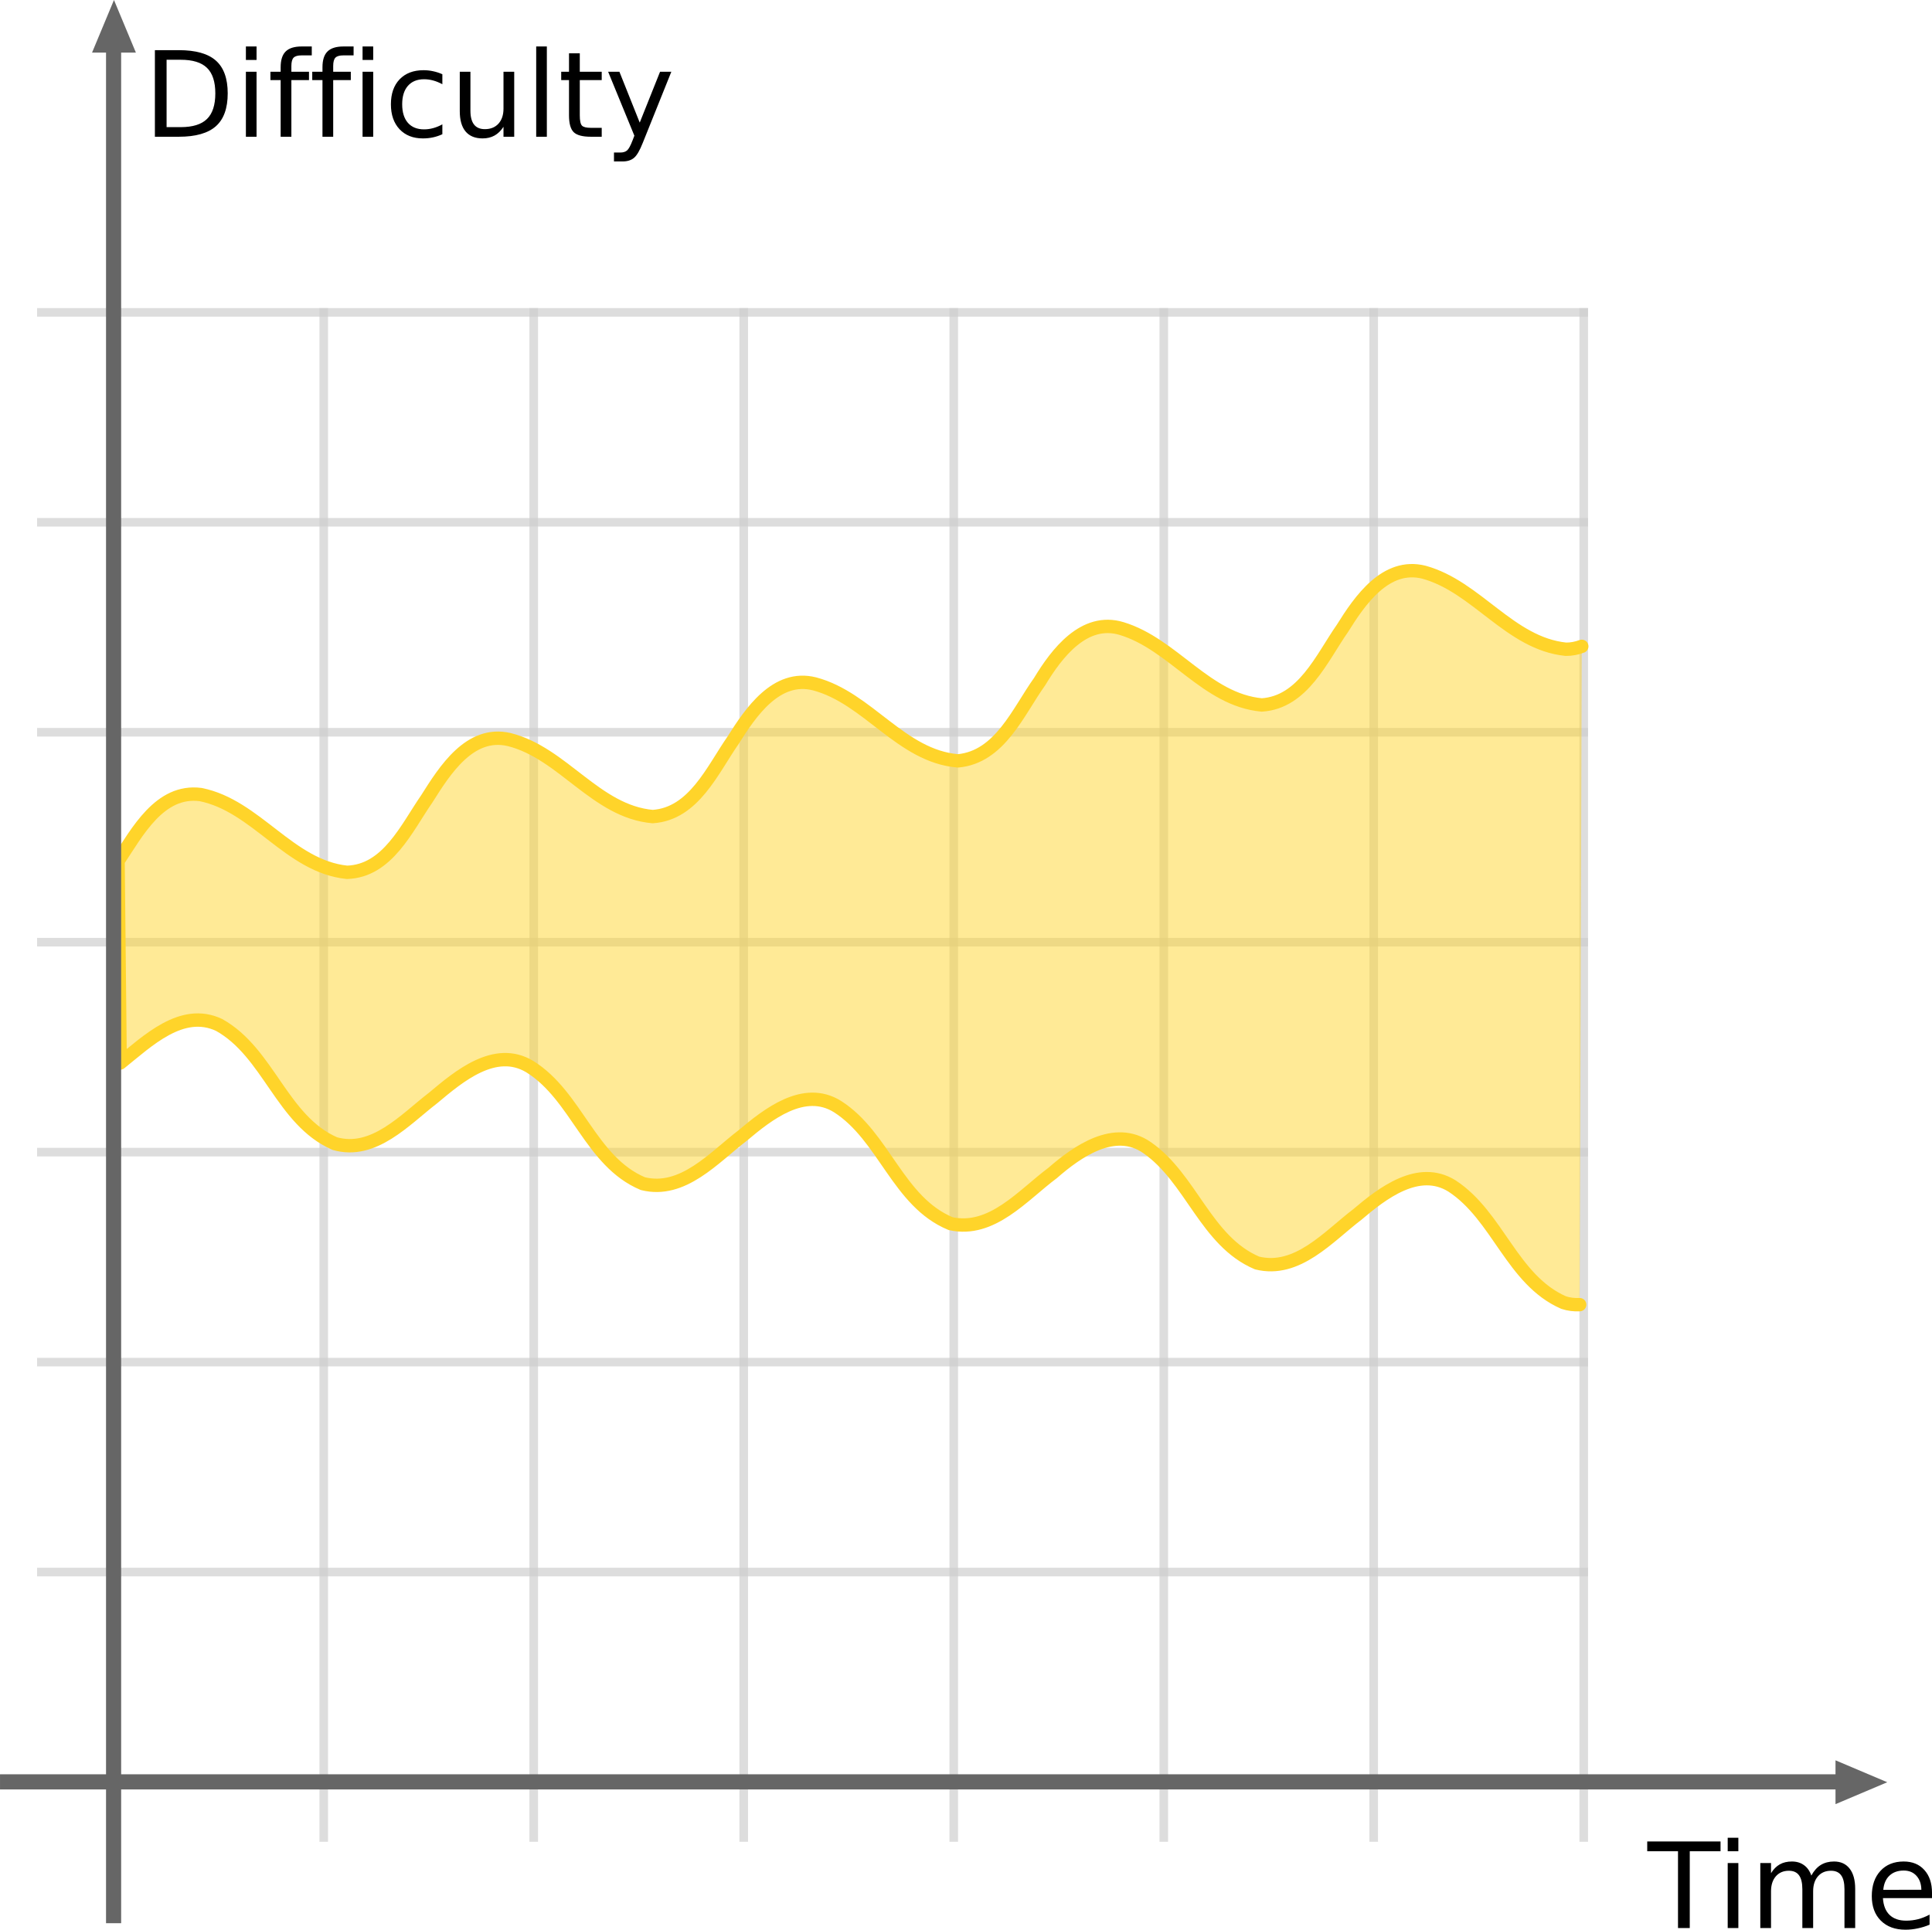
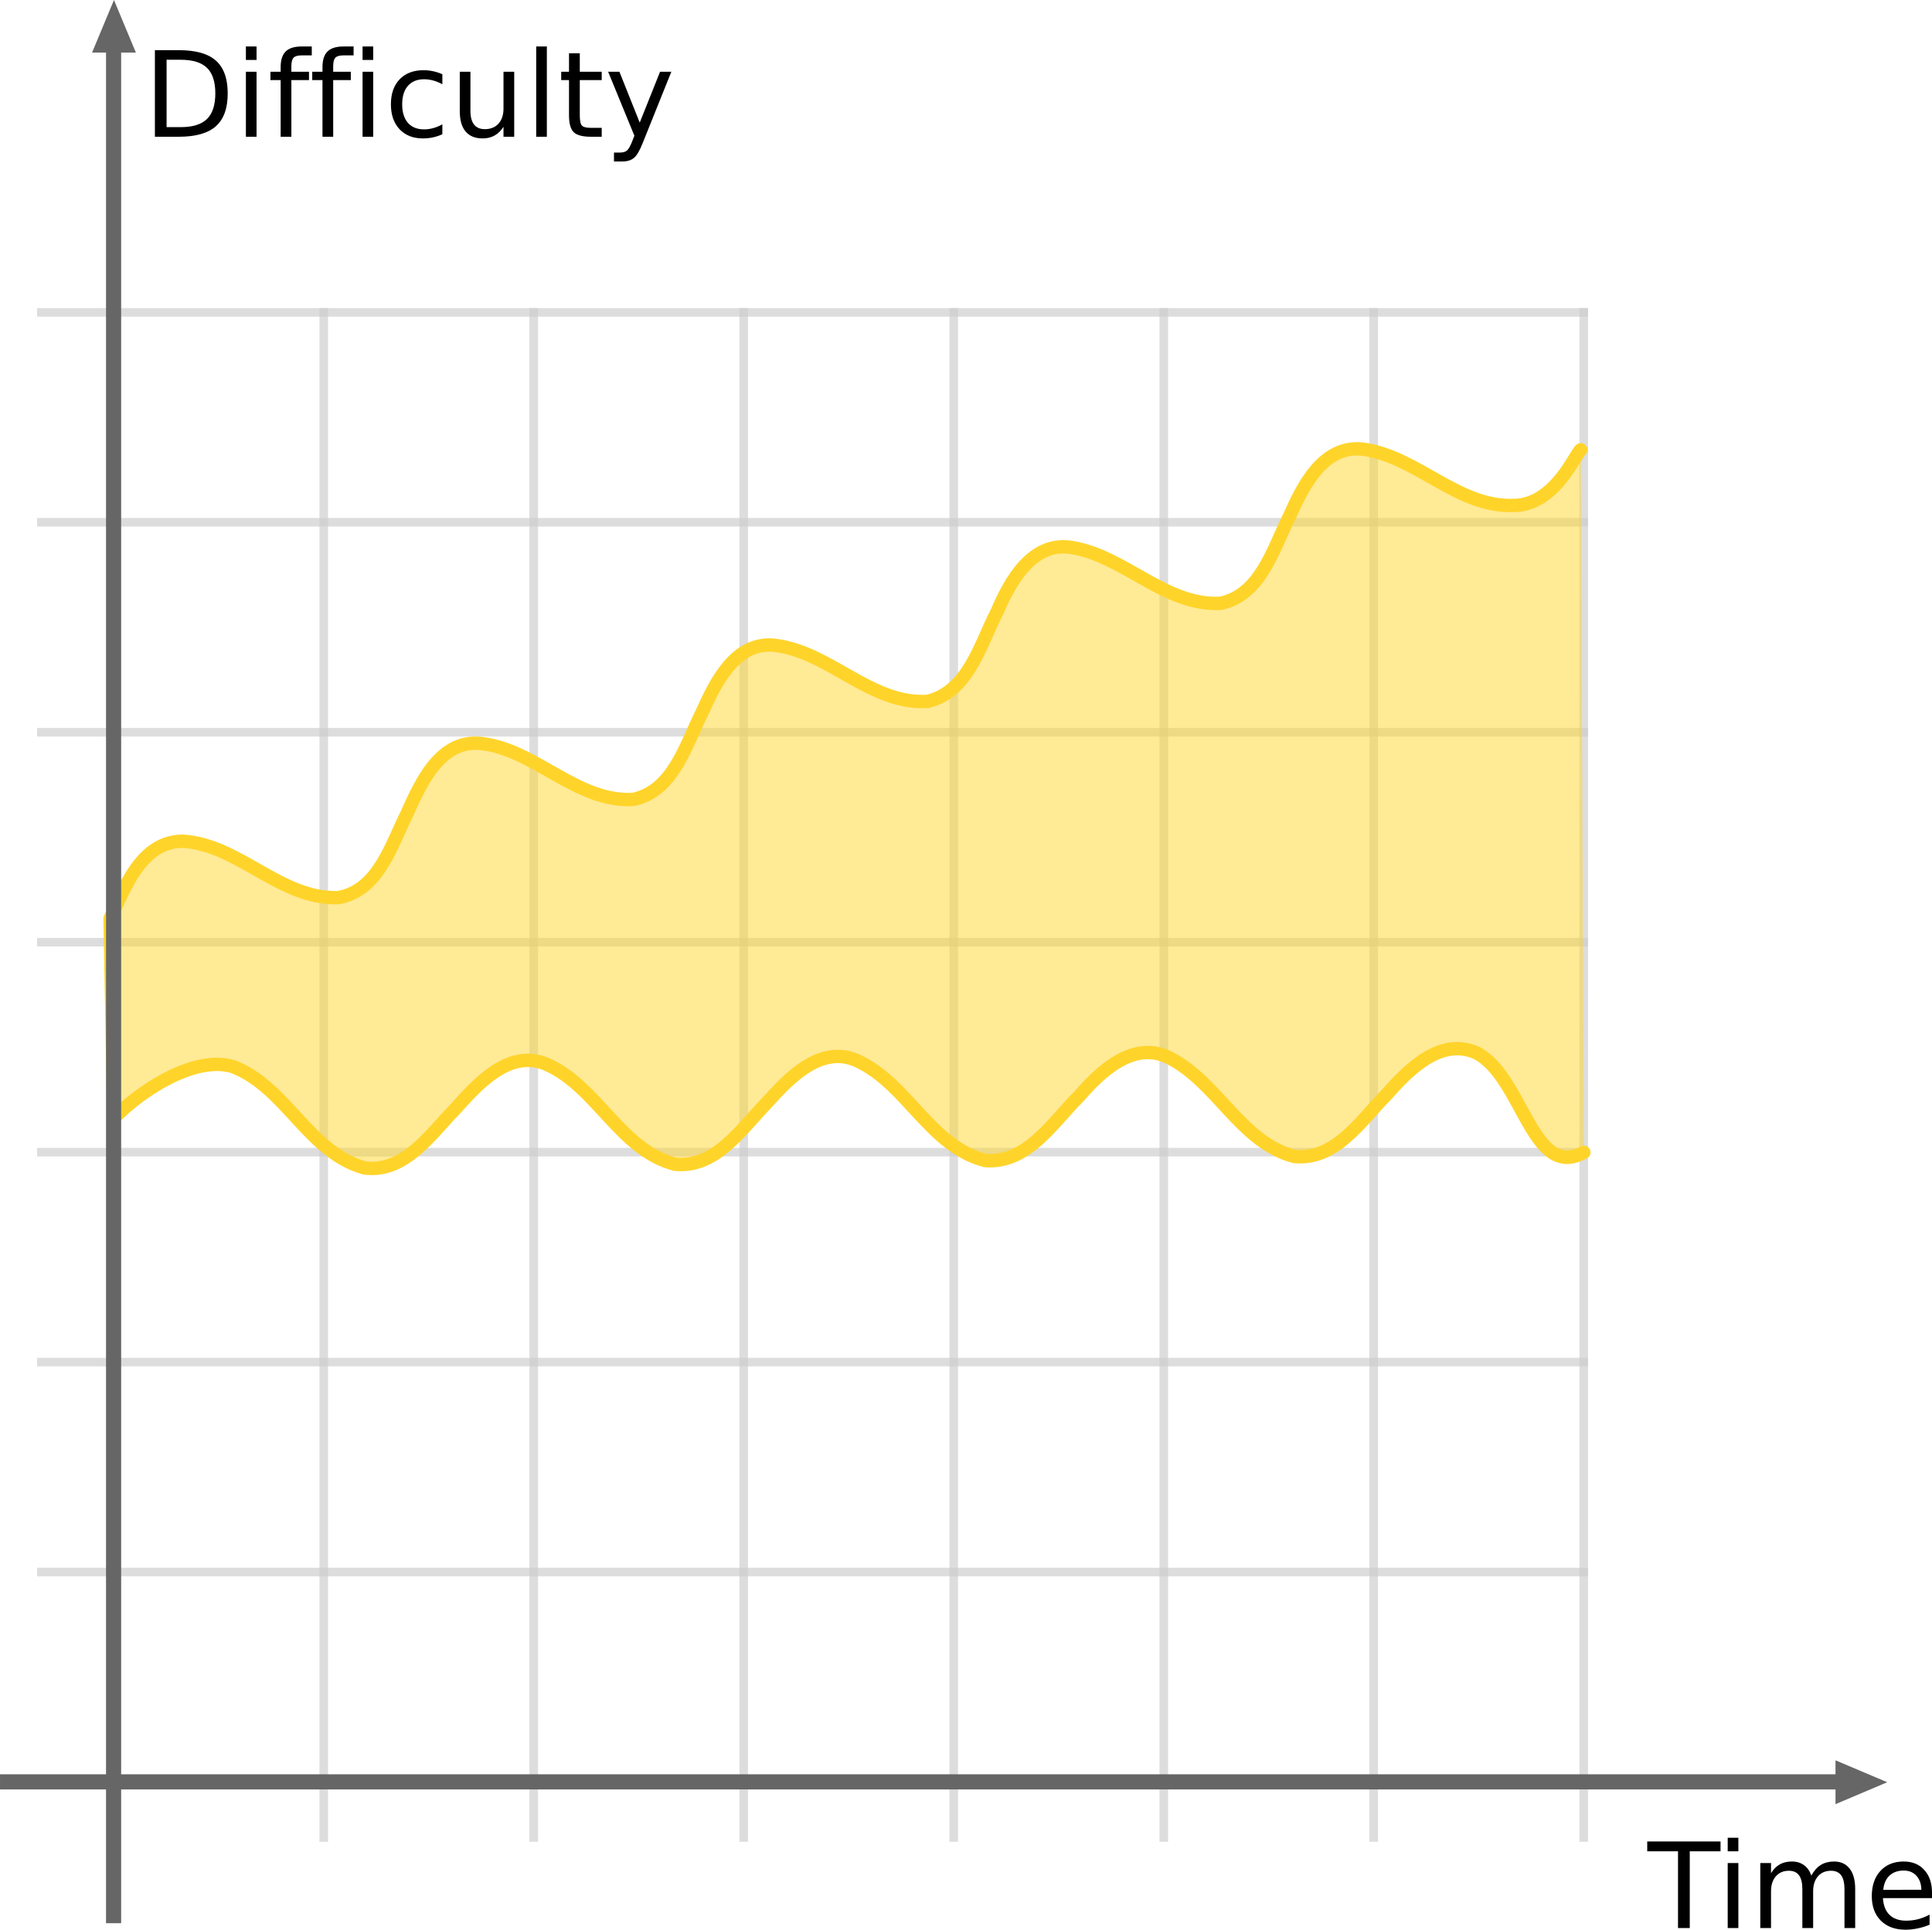
- <svg xmlns="http://www.w3.org/2000/svg" width="433.63" height="433.22" version="1.1" viewBox="0 0 433.63 433.22">
-   <g transform="translate(-375.43 -252.31)">
-     <g fill="#ccc">
-       <g stroke-width=".694">
-         <rect x="447.13" y="321.47" width="1.926" height="344.32" opacity=".673" />
-         <rect x="494.26" y="321.47" width="1.926" height="344.32" opacity=".673" />
-         <rect x="541.39" y="321.47" width="1.926" height="344.32" opacity=".673" />
-         <rect x="588.53" y="321.47" width="1.926" height="344.32" opacity=".673" />
-         <rect x="635.67" y="321.47" width="1.926" height="344.32" opacity=".673" />
-         <rect x="682.79" y="321.47" width="1.926" height="344.32" opacity=".673" />
-         <rect x="729.93" y="321.47" width="1.926" height="344.32" opacity=".673" />
-       </g>
-       <g stroke-width=".693">
-         <rect transform="rotate(90)" x="321.47" y="-731.85" width="1.926" height="348.1" opacity=".673" />
-         <rect transform="rotate(90)" x="368.6" y="-731.85" width="1.926" height="348.1" opacity=".673" />
-         <rect transform="rotate(90)" x="415.74" y="-731.85" width="1.926" height="348.1" opacity=".673" />
-         <rect transform="rotate(90)" x="462.87" y="-731.85" width="1.926" height="348.1" opacity=".673" />
-         <rect transform="rotate(90)" x="510" y="-731.85" width="1.926" height="348.1" opacity=".673" />
-         <rect transform="rotate(90)" x="557.14" y="-731.85" width="1.926" height="348.1" opacity=".673" />
-         <rect transform="rotate(90)" x="604.27" y="-731.85" width="1.926" height="348.1" opacity=".673" />
-       </g>
+ <svg xmlns="http://www.w3.org/2000/svg" width="433.63" height="433.22" version="1.1" viewBox="0 0 433.63 433.22" id="svg54">
+   <defs id="defs58" />
+   <g fill="#cccccc" id="g34" transform="translate(-375.43,-252.31)">
+     <g stroke-width="0.694" id="g16">
+       <rect x="447.13" y="321.47" width="1.926" height="344.32" opacity="0.673" id="rect2" />
+       <rect x="494.26" y="321.47" width="1.926" height="344.32" opacity="0.673" id="rect4" />
+       <rect x="541.39" y="321.47" width="1.926" height="344.32" opacity="0.673" id="rect6" />
+       <rect x="588.53" y="321.47" width="1.926" height="344.32" opacity="0.673" id="rect8" />
+       <rect x="635.67" y="321.47" width="1.926" height="344.32" opacity="0.673" id="rect10" />
+       <rect x="682.79" y="321.47" width="1.926" height="344.32" opacity="0.673" id="rect12" />
+       <rect x="729.93" y="321.47" width="1.926" height="344.32" opacity="0.673" id="rect14" />
    </g>
-     <g transform="matrix(.55439 0 0 .55439 386.69 384.13)" fill="none" fill-rule="evenodd" font-family="'Sans Serif'" font-size="9px" font-weight="400" stroke="#9400d3" stroke-linecap="round" stroke-linejoin="round" stroke-width="2">
-       <path d="m619.22 290.54c-2.192 0.113-4.401-0.145-6.486-0.838-20.927-9.152-26.582-35.082-45.23-47.235-13.531-8.396-28.179 2.975-38.323 11.585-11.68 8.892-24.296 23.671-40.577 19.612-20.78-8.825-26.584-34.312-44.583-46.746-13.076-9.045-28.148 1.55-38.155 10.287-12.067 8.981-24.598 24.208-41.305 20.533-21.374-8.838-26.895-35.35-45.816-47.412-13.554-8.442-28.162 3.122-38.336 11.684-11.611 8.864-24.249 23.583-40.465 19.525-21.284-8.962-26.717-35.579-45.816-47.412-14.049-8.4-28.677 3.986-39.076 12.705-11.332 8.707-24.017 23.013-39.824 18.492-21.48-9.4-26.713-36.831-46.849-48.053-15.125-7.116-29.082 6.674-40.036 15.421l-0.854-81.816c7.766-11.67 16.856-29.058 33.43-26.891 22.599 4.55 35.944 29.081 59.267 31.486 16.433-0.513 24.154-18.004 32.292-29.751 7.247-11.473 17.403-27.729 33.344-24.011 21.797 5.449 35.084 29.142 58.088 31.19 16.681-1.079 24.23-18.949 32.587-30.93 7.08-11.256 17.468-26.723 32.95-22.814 21.697 5.721 35.037 29.289 58.088 31.19 17.033-1.592 24.326-19.914 33.081-32.146 6.867-11.372 17.992-26.057 33.204-21.428 20.933 6.356 34.229 28.86 56.71 30.931 16.744-1.097 24.255-19.018 32.668-31.048 7.037-11.292 17.522-26.586 32.968-22.715 21.465 5.891 34.755 28.863 57.476 31.2 2.197 0.025 4.379-0.404 6.433-1.179" fill="#ffd42a" fill-opacity=".49" stroke="#ffd42a" stroke-width="5.411" />
+     <g stroke-width="0.693" id="g32">
+       <rect transform="rotate(90)" x="321.47" y="-731.85" width="1.926" height="348.1" opacity="0.673" id="rect18" />
+       <rect transform="rotate(90)" x="368.6" y="-731.85" width="1.926" height="348.1" opacity="0.673" id="rect20" />
+       <rect transform="rotate(90)" x="415.74" y="-731.85" width="1.926" height="348.1" opacity="0.673" id="rect22" />
+       <rect transform="rotate(90)" x="462.87" y="-731.85" width="1.926" height="348.1" opacity="0.673" id="rect24" />
+       <rect transform="rotate(90)" x="510" y="-731.85" width="1.926" height="348.1" opacity="0.673" id="rect26" />
+       <rect transform="rotate(90)" x="557.14" y="-731.85" width="1.926" height="348.1" opacity="0.673" id="rect28" />
+       <rect transform="rotate(90)" x="604.27" y="-731.85" width="1.926" height="348.1" opacity="0.673" id="rect30" />
    </g>
-     <path d="m401.01 252.31-4.921 11.811h3.139v419.94h3.394v-419.94h3.309z" color="#000000" fill="#666" stroke-width="1.232" style="text-indent:0;text-transform:none" />
-     <path d="m799.02 652.42-11.618-4.921v3.139h-411.97v3.394h411.97v3.309z" color="#000000" fill="#666" stroke-width="1.222" style="text-indent:0;text-transform:none" />
-     <text x="407.572" y="283.008" font-family="'DejaVu Sans'" font-size="26.667px" letter-spacing="0px" word-spacing="0px" style="line-height:1.25" xml:space="preserve">
-       <tspan x="407.572" y="283.008">Difficulty</tspan>
-     </text>
-     <text x="745.223" y="685.151" font-family="'DejaVu Sans'" font-size="26.667px" letter-spacing="0px" word-spacing="0px" style="line-height:1.25" xml:space="preserve">
-       <tspan x="745.223" y="685.151">Time</tspan>
-     </text>
  </g>
+   <g transform="matrix(0.55439,0,0,0.55439,11.26,131.82)" fill="none" fill-rule="evenodd" font-family="'Sans Serif'" font-size="9px" font-weight="400" stroke="#9400d3" stroke-linecap="round" stroke-linejoin="round" stroke-width="2" id="g38">
+     <path d="m 620.926,228.879 c -20.915,11.588 -24.676,-30.647 -43.531,-40.325 -14.577,-6.41 -27.481,6.908 -36.314,16.858 -10.314,10.446 -20.727,26.852 -37.417,25.122 -21.814,-5.816 -31.144,-30.234 -50.712,-40.014 -14.218,-7.117 -27.65,5.492 -36.33,15.549 -10.685,10.588 -20.95,27.426 -38.008,26.136 -22.404,-5.745 -31.598,-31.218 -52.027,-40.5 -14.606,-6.453 -27.443,7.05 -36.313,16.958 -10.25,10.408 -20.693,26.758 -37.318,25.02 -22.333,-5.881 -31.454,-31.469 -52.027,-40.5 -15.09,-6.342 -27.832,7.978 -36.902,18.073 -9.995,10.214 -20.543,26.161 -36.829,23.907 C 104.612,228.876 95.575,202.453 74.061,194.174 58.086,189.255 35.384,204.87 25.768,215.07 l -1.525,-80.883 c 6.048,-12.646 12.603,-31.139 29.317,-31.324 23.014,1.328 39.675,23.739 63.105,22.841 16.198,-2.818 21.383,-21.221 27.789,-33.995 5.562,-12.378 13.332,-29.9 29.637,-28.46 22.347,2.33 38.833,23.92 61.896,22.714 16.364,-3.413 21.325,-22.167 27.915,-35.204 5.427,-12.14 13.538,-28.913 29.415,-27.22 22.286,2.614 38.807,24.072 61.896,22.714 16.64,-3.971 21.285,-23.136 28.233,-36.478 5.2,-12.225 14.15,-28.328 29.862,-25.883 21.619,3.35 37.946,23.761 60.495,22.651 16.423,-3.441 21.34,-22.239 27.979,-35.332 5.379,-12.169 13.61,-28.785 29.447,-27.124 22.08,2.815 38.468,23.69 61.292,22.81 16.808,0 25.241,-21.475 27.165,-22.531" fill="#ffd42a" fill-opacity="0.49" stroke="#ffd42a" stroke-width="5.411" id="path36" />
+   </g>
+   <path d="m 25.58,0 -4.921,11.811 h 3.139 v 419.94 h 3.394 V 11.811 h 3.309 z" color="#000000" fill="#666666" stroke-width="1.232" style="text-indent:0;text-transform:none" id="path40" />
+   <path d="m 423.59,400.11 -11.618,-4.921 v 3.139 H 0.002 v 3.394 h 411.97 v 3.309 z" color="#000000" fill="#666666" stroke-width="1.222" style="text-indent:0;text-transform:none" id="path42" />
+   <text x="32.142" y="30.698" font-family="'DejaVu Sans'" font-size="26.667px" letter-spacing="0px" word-spacing="0px" style="line-height:1.25" xml:space="preserve" id="text46">
+     <tspan x="32.142" y="30.698" id="tspan44">Difficulty</tspan>
+   </text>
+   <text x="369.793" y="432.841" font-family="'DejaVu Sans'" font-size="26.667px" letter-spacing="0px" word-spacing="0px" style="line-height:1.25" xml:space="preserve" id="text50">
+     <tspan x="369.793" y="432.841" id="tspan48">Time</tspan>
+   </text>
</svg>
